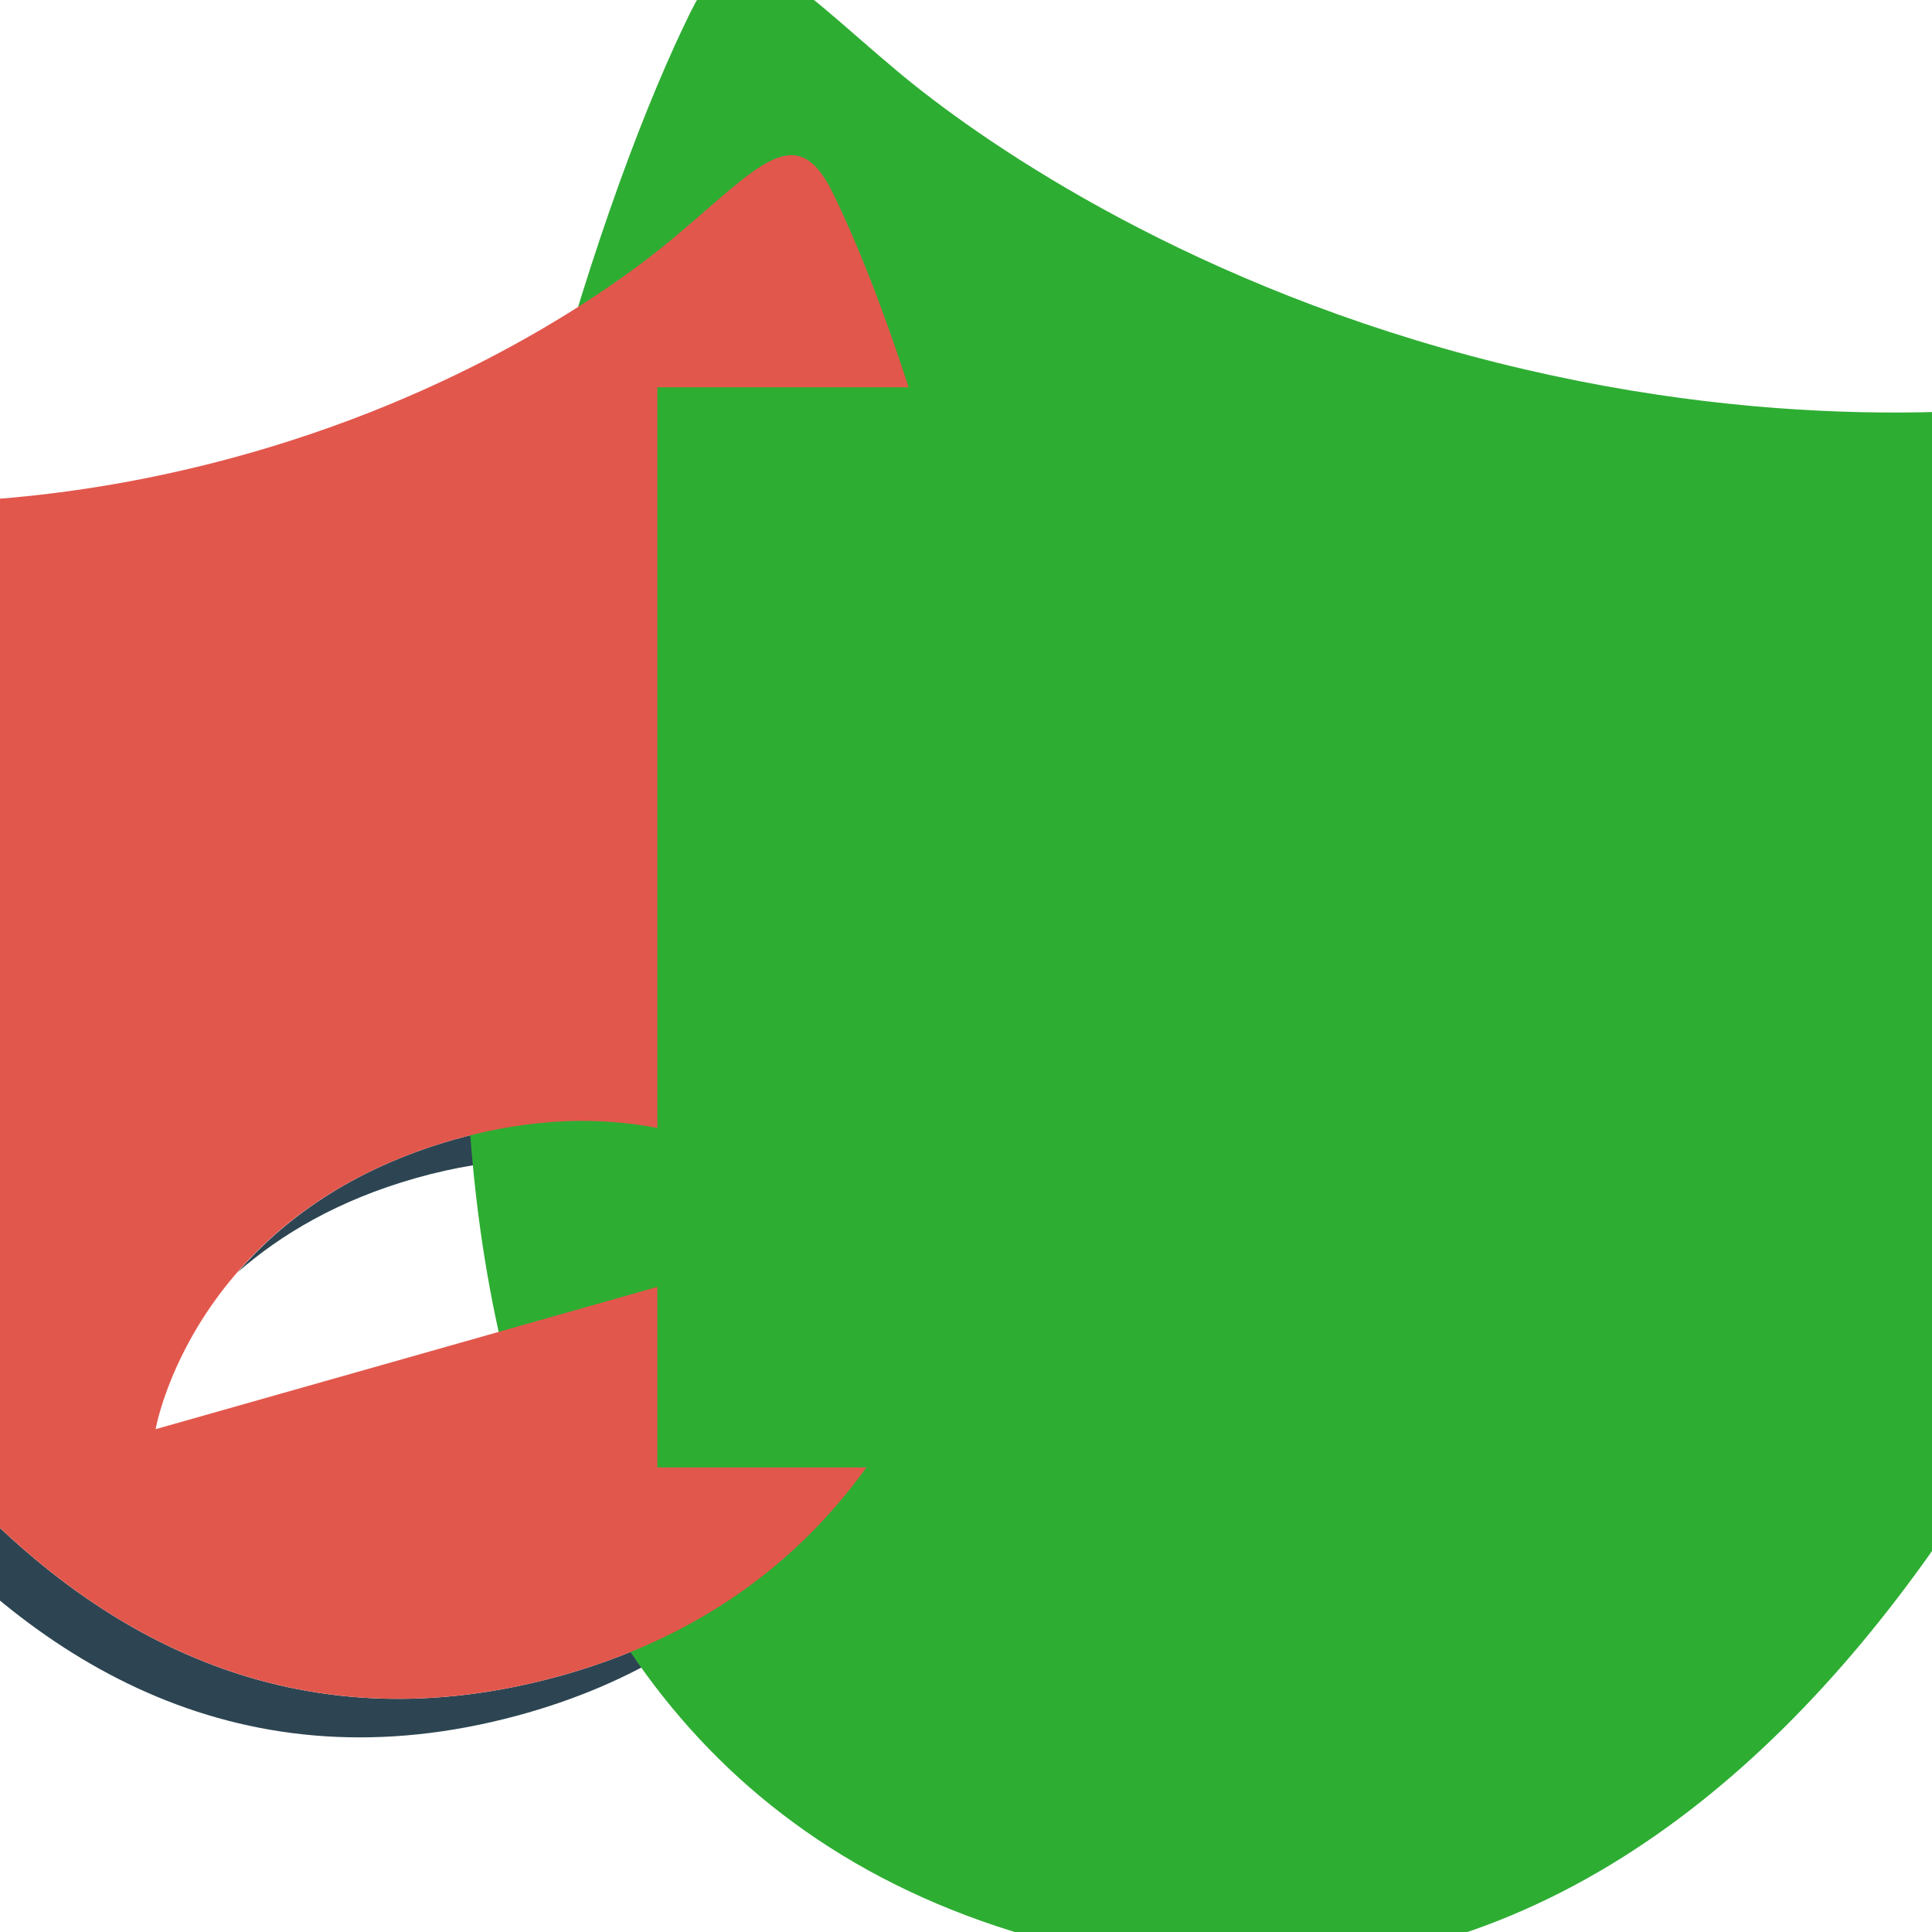
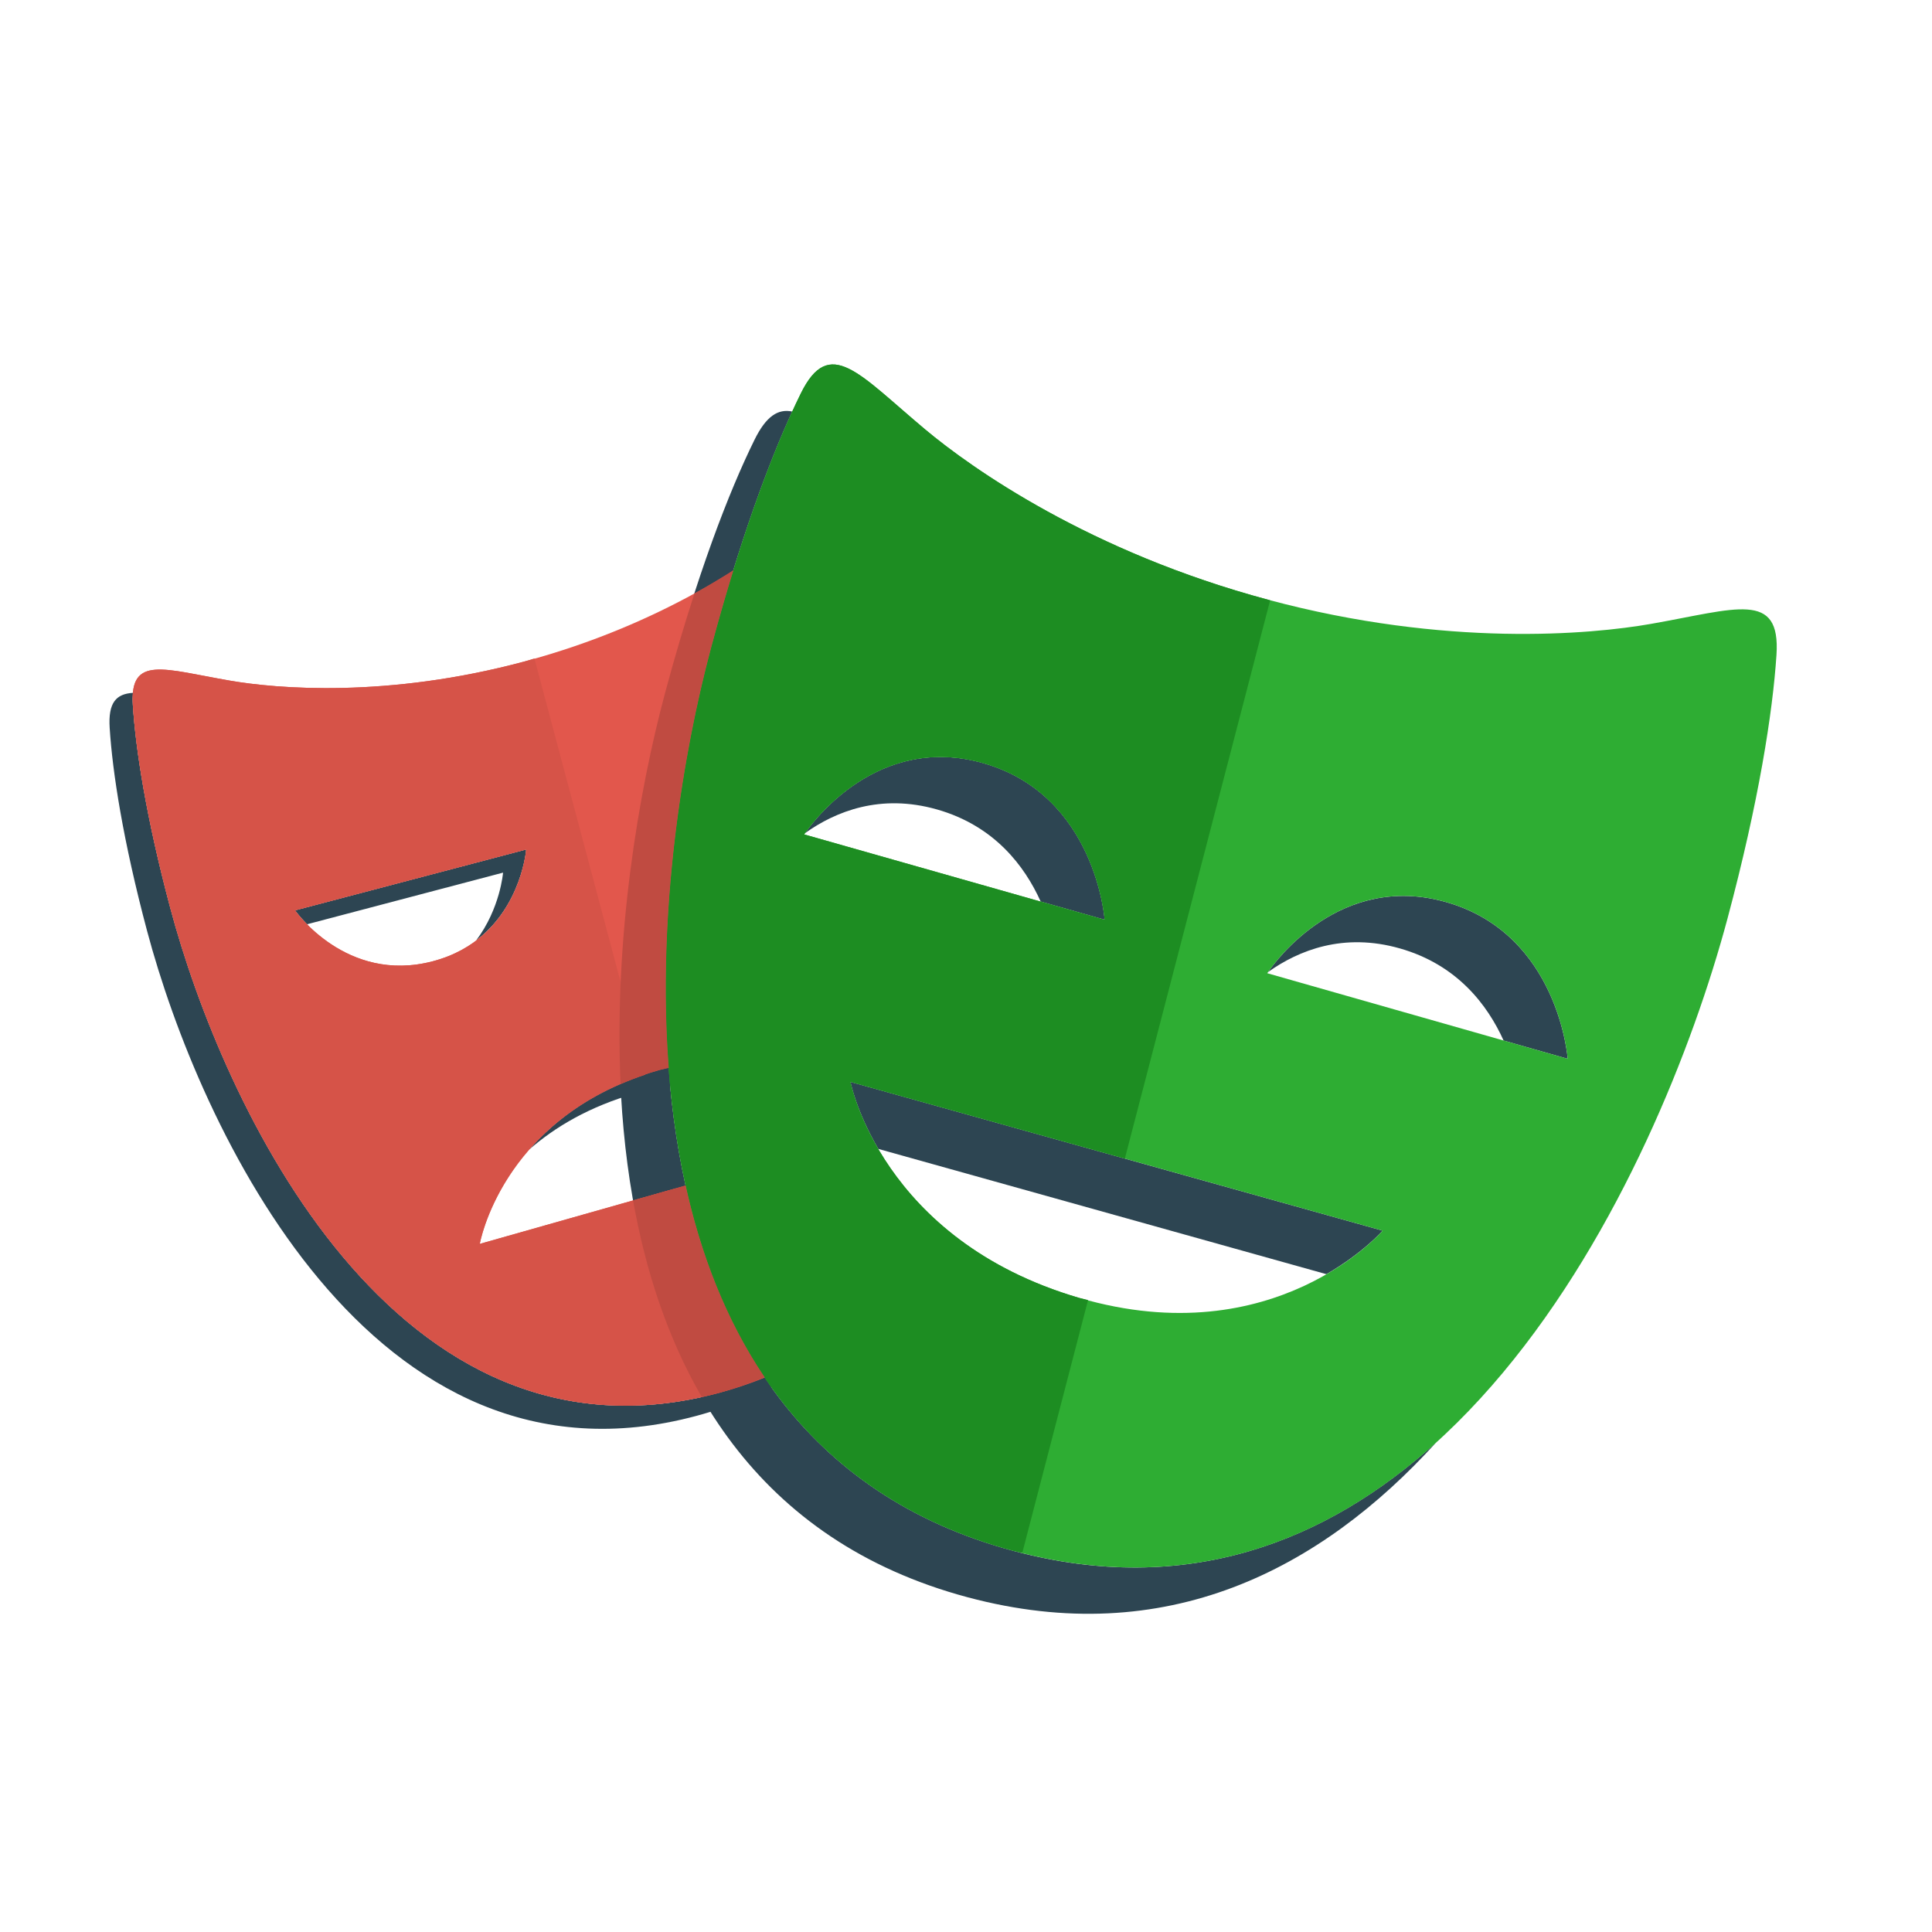
- <svg xmlns="http://www.w3.org/2000/svg" width="64" height="64" viewBox="80 80 240 240" fill="none">
-   <path d="M136.444 221.556C123.558 225.213 115.104 231.625 109.535 238.032C114.869 233.364 122.014 229.08 131.652 226.348C141.51 223.554 149.92 223.574 156.869 224.915V219.481C150.941 218.939 144.145 219.371 136.444 221.556ZM108.946 175.876L61.09 188.484C61.09 188.484 61.962 189.716 63.577 191.36L104.153 180.668C104.153 180.668 103.578 188.077 98.585 194.705C108.03 187.559 108.946 175.876 108.946 175.876ZM149.005 288.347C81.658 306.486 46.027 228.438 35.24 187.928C30.256 169.229 28.08 155.067 27.5 145.928C27.438 144.979 27.466 144.179 27.534 143.446C24.04 143.657 22.367 145.473 22.708 150.721C23.288 159.855 25.463 174.016 30.447 192.721C41.23 233.225 76.866 311.273 144.213 293.134C158.872 289.185 169.885 281.992 178.152 272.81C170.532 279.692 160.995 285.112 149.005 288.347Z" fill="#2D4552" />
-   <path d="M341.786 129.174C329.345 131.355 299.498 134.072 262.612 124.185C225.716 114.304 201.236 97.022 191.537 88.899C177.788 77.383 171.74 69.38 165.788 81.486C160.526 92.163 153.797 109.54 147.284 133.866C133.171 186.543 122.623 297.706 209.867 321.098C297.093 344.47 343.53 242.92 357.644 190.238C364.157 165.917 367.013 147.5 367.799 135.625C368.695 122.173 359.455 126.078 341.786 129.174Z" fill="#2EAD33" />
-   <path d="M161.661 262.296V239.863L99.332 257.537C99.332 257.537 103.938 230.777 136.444 221.556C146.302 218.762 154.713 218.781 161.661 220.123V128.11H192.869C189.471 117.61 186.184 109.526 183.423 103.909C178.856 94.612 174.174 100.775 163.545 109.665C156.059 115.919 137.139 129.261 108.668 136.933C80.197 144.61 57.179 142.574 47.575 140.911C33.96 138.562 26.839 135.572 27.505 145.928C28.085 155.062 30.261 169.224 35.245 187.928C46.027 228.433 81.663 306.481 149.01 288.342C166.602 283.602 179.019 274.233 187.626 262.291H161.661Z" fill="#E2574C" />
+ <svg xmlns="http://www.w3.org/2000/svg" width="400" height="400" viewBox="0 0 400 400" fill="none">
+   <path d="M136.444 221.556C123.558 225.213 115.104 231.625 109.535 238.032C114.869 233.364 122.014 229.08 131.652 226.348C141.51 223.554 149.92 223.574 156.869 224.915V219.481C150.941 218.939 144.145 219.371 136.444 221.556ZM108.946 175.876L61.09 188.484C61.09 188.484 61.962 189.716 63.577 191.36L104.153 180.668C104.153 180.668 103.578 188.077 98.585 194.705C108.03 187.559 108.946 175.876 108.946 175.876ZM149.005 288.347C81.658 306.486 46.027 228.438 35.24 187.928C30.256 169.229 28.08 155.067 27.5 145.928C27.438 144.979 27.466 144.179 27.534 143.446C24.04 143.657 22.367 145.473 22.708 150.721C23.288 159.855 25.463 174.016 30.447 192.721C41.23 233.225 76.866 311.273 144.213 293.134C158.872 289.185 169.885 281.992 178.152 272.81C170.532 279.692 160.995 285.112 149.005 288.347ZM161.661 128.11V132.903H188.077C187.535 131.206 186.989 129.677 186.447 128.11H161.661Z" fill="#2D4552" />
+   <path d="M193.981 167.584C205.861 170.958 212.144 179.287 215.465 186.658L228.711 190.42C228.711 190.42 226.904 164.623 203.57 157.995C181.741 151.793 168.308 170.124 166.674 172.496C173.024 167.972 182.297 164.268 193.981 167.584ZM299.422 186.777C277.573 180.547 264.145 198.916 262.535 201.255C268.89 196.736 278.158 193.031 289.837 196.362C301.698 199.741 307.976 208.06 311.307 215.436L324.572 219.212C324.572 219.212 322.736 193.41 299.422 186.777ZM286.262 254.795L176.072 223.99C176.072 223.99 177.265 230.038 181.842 237.869L274.617 263.805C282.255 259.386 286.262 254.795 286.262 254.795ZM209.867 321.102C122.618 297.71 133.166 186.543 147.284 133.865C153.097 112.156 159.073 96.02 164.029 85.204C161.072 84.595 158.623 86.153 156.203 91.075C150.941 101.747 144.212 119.124 137.7 143.45C123.586 196.127 113.038 307.29 200.283 330.682C241.406 341.699 273.442 324.955 297.323 298.659C274.655 319.19 245.714 330.701 209.867 321.102Z" fill="#2D4552" />
+   <path d="M161.661 262.296V239.863L99.332 257.537C99.332 257.537 103.938 230.777 136.444 221.556C146.302 218.762 154.713 218.781 161.661 220.123V128.11H192.869C189.471 117.61 186.184 109.526 183.423 103.909C178.856 94.612 174.174 100.775 163.545 109.665C156.059 115.919 137.139 129.261 108.668 136.933C80.197 144.61 57.179 142.574 47.575 140.911C33.96 138.562 26.839 135.572 27.505 145.928C28.085 155.062 30.261 169.224 35.245 187.928C46.027 228.433 81.663 306.481 149.01 288.342C166.602 283.602 179.019 274.233 187.626 262.291H161.661V262.296ZM61.085 188.484L108.946 175.876C108.946 175.876 107.551 194.288 89.609 199.018C71.661 203.743 61.085 188.484 61.085 188.484Z" fill="#E2574C" />
+   <path d="M341.786 129.174C329.345 131.355 299.498 134.072 262.612 124.185C225.716 114.304 201.236 97.022 191.537 88.899C177.788 77.383 171.74 69.38 165.788 81.486C160.526 92.163 153.797 109.54 147.284 133.866C133.171 186.543 122.623 297.706 209.867 321.098C297.093 344.47 343.53 242.92 357.644 190.238C364.157 165.917 367.013 147.5 367.799 135.625C368.695 122.173 359.455 126.078 341.786 129.174ZM166.497 172.756C166.497 172.756 180.246 151.372 203.565 158C226.899 164.628 228.706 190.425 228.706 190.425L166.497 172.756ZM223.42 268.713C182.403 256.698 176.077 223.99 176.077 223.99L286.262 254.796C286.262 254.791 264.021 280.578 223.42 268.713ZM262.377 201.495C262.377 201.495 276.107 180.126 299.422 186.773C322.736 193.411 324.572 219.208 324.572 219.208L262.377 201.495Z" fill="#2EAD33" />
+   <path d="M139.88 246.04L99.332 257.532C99.332 257.532 103.737 232.44 133.607 222.496L110.647 136.33L108.663 136.933C80.192 144.611 57.174 142.574 47.57 140.911C33.955 138.563 26.834 135.572 27.5 145.929C28.08 155.063 30.256 169.224 35.24 187.929C46.023 228.433 81.658 306.481 149.005 288.342L150.989 287.719L139.88 246.04ZM61.085 188.485L108.946 175.876C108.946 175.876 107.551 194.288 89.609 199.018C71.662 203.743 61.085 188.485 61.085 188.485Z" fill="#D65348" />
+   <path d="M225.27 269.163L223.415 268.712C182.398 256.698 176.072 223.99 176.072 223.99L232.89 239.872L262.971 124.281L262.607 124.185C225.711 114.304 201.232 97.022 191.532 88.899C177.783 77.383 171.735 69.38 165.783 81.486C160.526 92.163 153.797 109.54 147.284 133.866C133.171 186.543 122.623 297.706 209.867 321.097L211.655 321.5L225.27 269.163ZM166.497 172.756C166.497 172.756 180.246 151.372 203.565 158C226.899 164.628 228.706 190.425 228.706 190.425L166.497 172.756Z" fill="#1D8D22" />
+   <path d="M141.946 245.451L131.072 248.537C133.641 263.019 138.169 276.917 145.276 289.195C146.513 288.922 147.74 288.687 149 288.342C152.302 287.451 155.364 286.348 158.312 285.145C150.371 273.361 145.118 259.789 141.946 245.451ZM137.7 143.451C132.112 164.307 127.113 194.326 128.489 224.436C130.952 223.367 133.554 222.371 136.444 221.551L138.457 221.101C136.003 188.939 141.308 156.165 147.284 133.866C148.799 128.225 150.318 122.978 151.832 118.085C149.393 119.637 146.767 121.228 143.776 122.867C141.759 129.093 139.722 135.898 137.7 143.451Z" fill="#C04B41" />
</svg>
